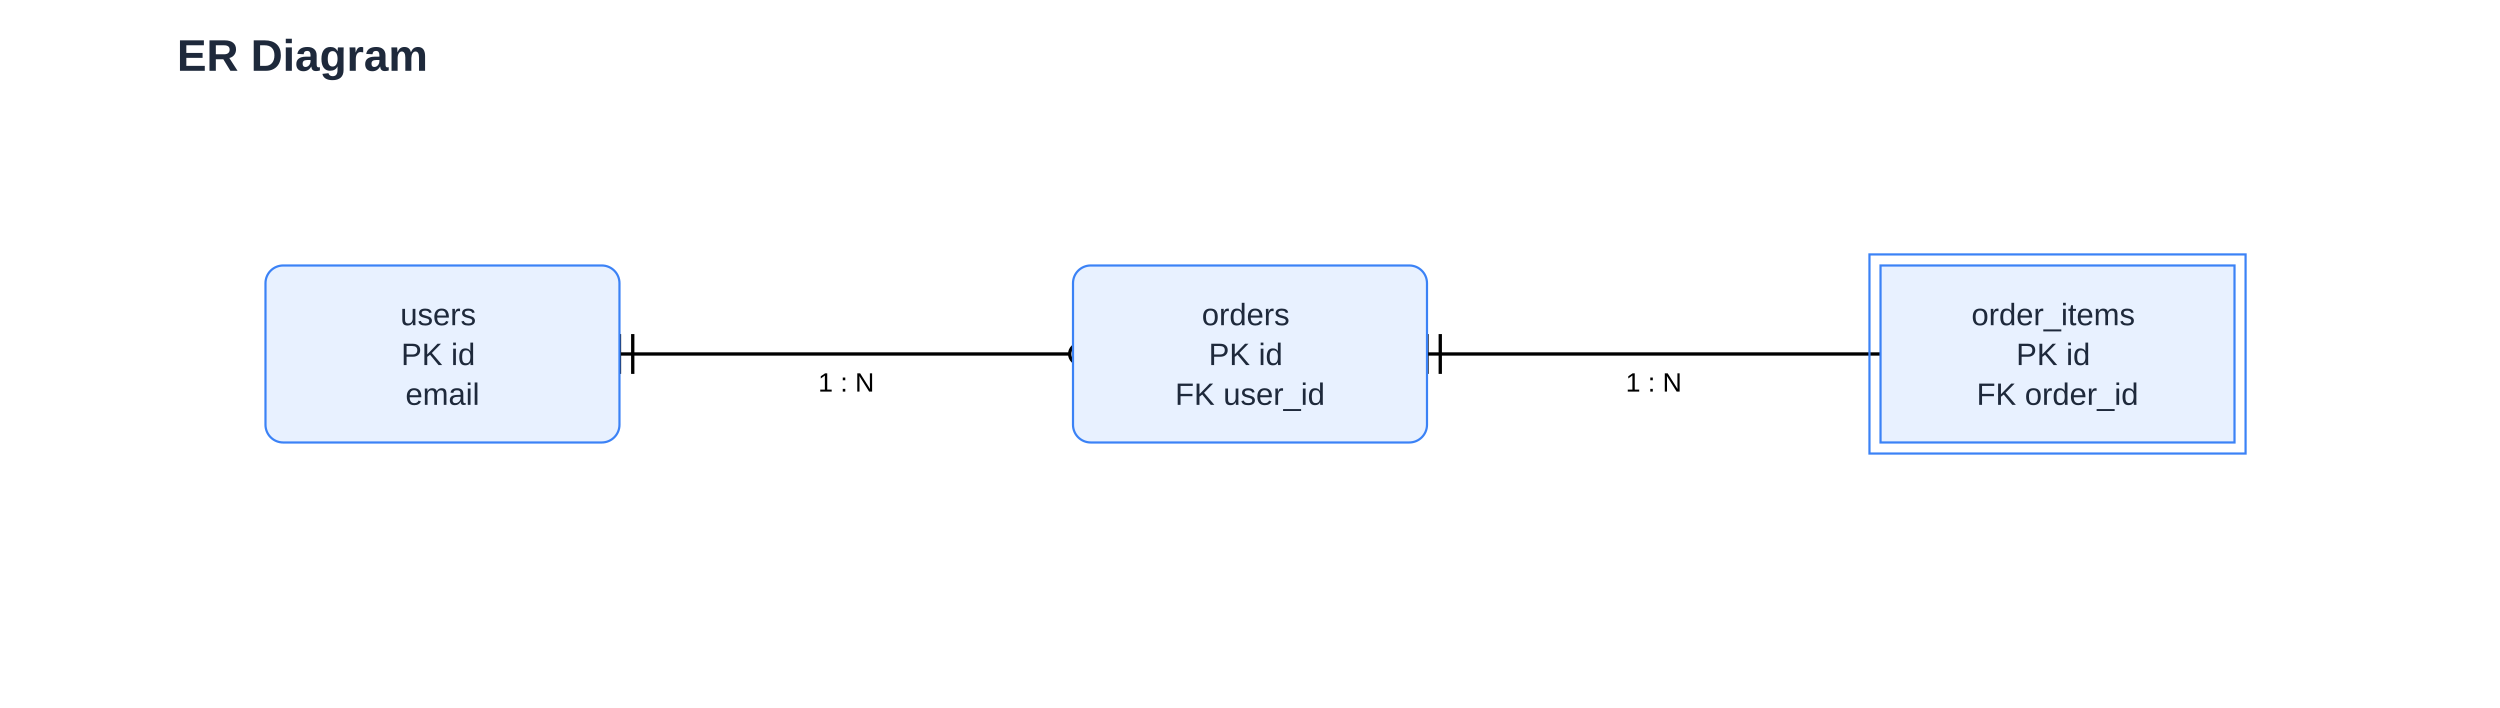
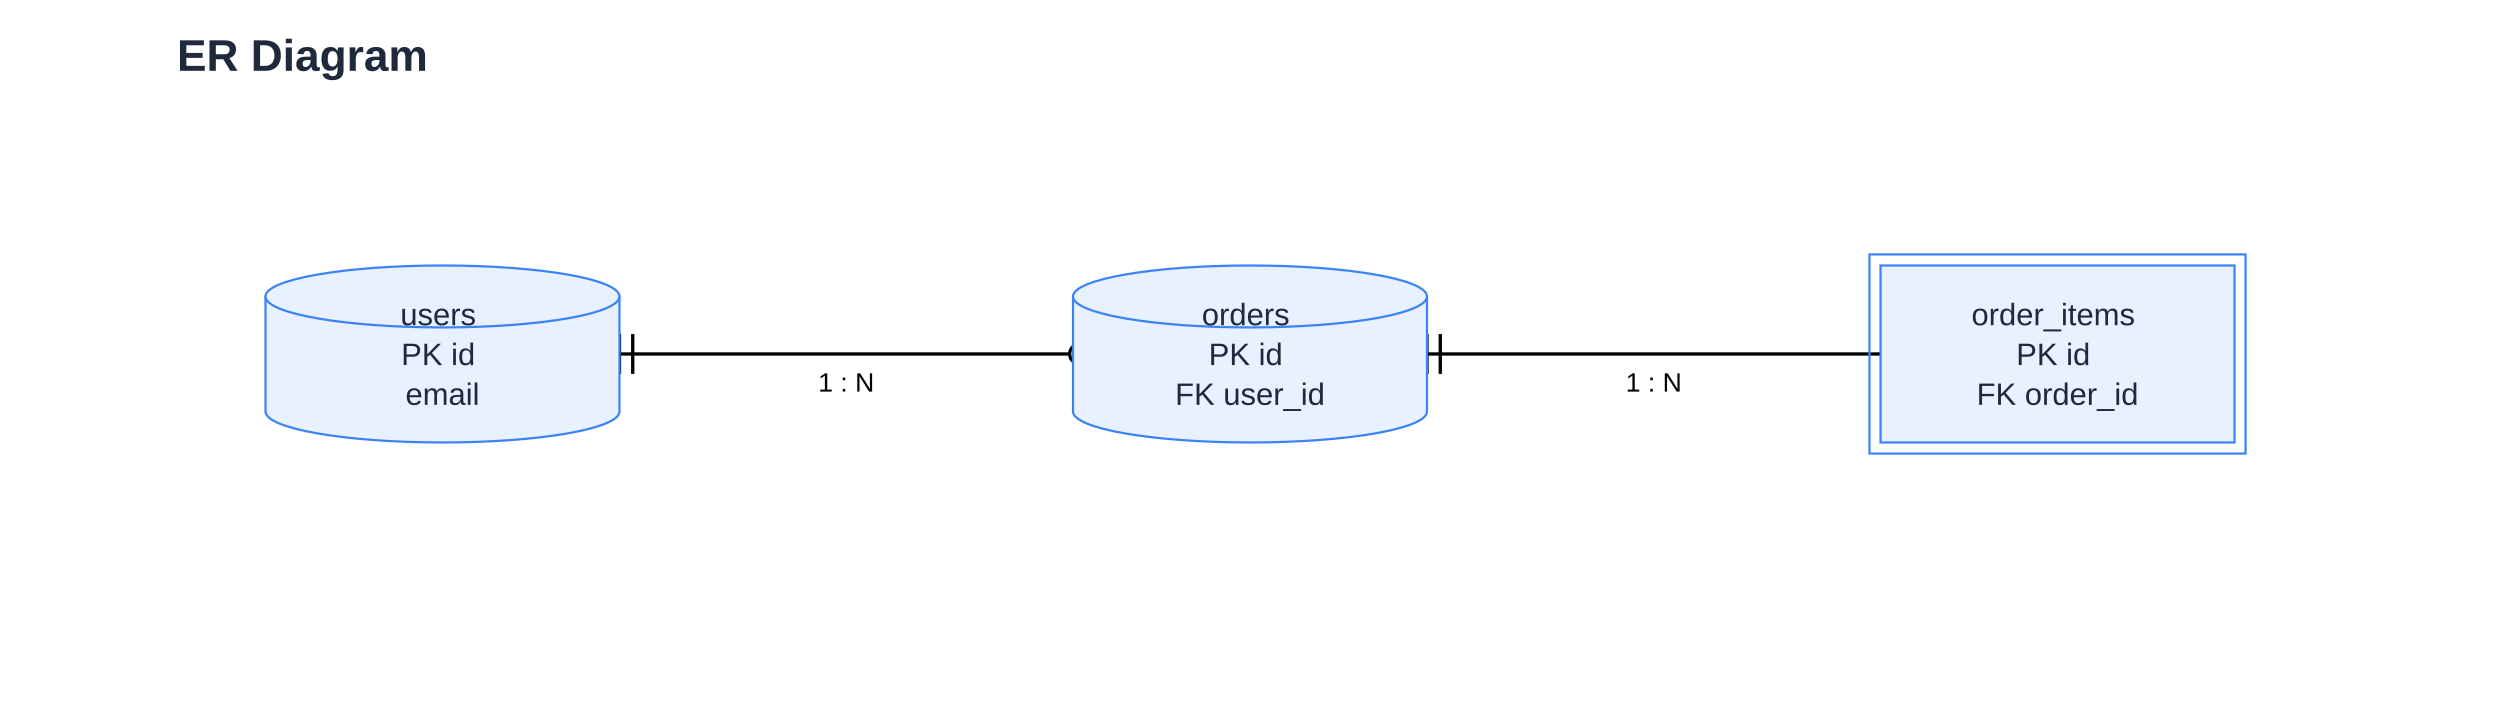
<svg xmlns="http://www.w3.org/2000/svg" width="1130" height="320" viewBox="0 0 1130 320">
  <defs>
    <marker id="arrow" markerWidth="10" markerHeight="10" refX="9" refY="3" orient="auto">
      <path d="M0,0 L10,3 L0,6 z" fill="#000000" />
    </marker>
    <marker id="triangle" markerWidth="12" markerHeight="12" refX="10" refY="6" orient="auto">
      <path d="M0,0 L12,6 L0,12 z" fill="white" stroke="#000000" />
    </marker>
    <marker id="diamondFilled" markerWidth="14" markerHeight="14" refX="7" refY="7" orient="auto">
      <path d="M0,7 L7,0 L14,7 L7,14 z" fill="#000000" />
    </marker>
    <marker id="diamondOpen" markerWidth="14" markerHeight="14" refX="7" refY="7" orient="auto">
      <path d="M0,7 L7,0 L14,7 L7,14 z" fill="white" stroke="#000000" />
    </marker>
    <marker id="erOne" markerWidth="12" markerHeight="14" refX="2" refY="7" orient="auto">
      <path d="M2,1V13 M6,1V13" stroke="#000" />
    </marker>
    <marker id="erMany" markerWidth="14" markerHeight="14" refX="2" refY="7" orient="auto">
      <path d="M2,7L12,1 M2,7L12,7 M2,7L12,13" stroke="#000" fill="none" />
    </marker>
    <marker id="erZeroOne" markerWidth="18" markerHeight="14" refX="2" refY="7" orient="auto">
      <circle cx="5" cy="7" r="3" fill="white" stroke="#000" />
      <path d="M11,1V13" stroke="#000" />
    </marker>
    <marker id="erZeroMany" markerWidth="20" markerHeight="20" refX="2" refY="7" orient="auto">
      <circle cx="4" cy="7" r="3" fill="white" stroke="#000" />
      <path d="M9,7L19,1 M9,7L19,7 M9,7L19,13" stroke="#000" fill="none" />
    </marker>
    <marker id="erOneMany" markerWidth="20" markerHeight="14" refX="2" refY="7" orient="auto">
      <path d="M3,1V13 M8,7L18,1 M8,7L18,7 M8,7L18,13" stroke="#000" fill="none" />
    </marker>
  </defs>
  <rect width="100%" height="100%" fill="#FFFFFF" />
  <text x="80" y="32" font-family="Arial" font-size="20" font-weight="bold" fill="#1E293B">ER Diagram</text>
  <path d="M 280 160 L 485 160" fill="none" stroke="#000000" stroke-width="1.5" marker-start="url(#erOne)" marker-end="url(#erZeroMany)" />
  <text x="382.5" y="177" text-anchor="middle" font-family="Arial" font-size="12" fill="#000000" paint-order="stroke" stroke="white" stroke-width="4" stroke-linejoin="round">1 : N</text>
  <path d="M 645 160 L 850 160" fill="none" stroke="#000000" stroke-width="1.5" marker-start="url(#erOne)" marker-end="url(#erOneMany)" />
  <text x="747.5" y="177" text-anchor="middle" font-family="Arial" font-size="12" fill="#000000" paint-order="stroke" stroke="white" stroke-width="4" stroke-linejoin="round">1 : N</text>
  <g>
-     <rect x="120" y="120" width="160" height="80" rx="8" fill="#E8F1FF" stroke="#3B82F6" />
+     <path d="M120 134 V186 A80 14 0 0 0 280 186 V134 Z" fill="#E8F1FF" stroke="#3B82F6" />
+     <ellipse cx="200" cy="134" rx="80" ry="14" fill="#E8F1FF" stroke="#3B82F6" />
    <text x="200" y="147" text-anchor="middle" font-family="Arial" font-size="14" fill="#1E293B">
      <tspan x="200" dy="0">users</tspan>
      <tspan x="200" dy="18">PK id</tspan>
      <tspan x="200" dy="18">email</tspan>
    </text>
  </g>
  <g>
-     <rect x="485" y="120" width="160" height="80" rx="8" fill="#E8F1FF" stroke="#3B82F6" />
+     <path d="M485 134 V186 A80 14 0 0 0 645 186 V134 Z" fill="#E8F1FF" stroke="#3B82F6" />
+     <ellipse cx="565" cy="134" rx="80" ry="14" fill="#E8F1FF" stroke="#3B82F6" />
    <text x="565" y="147" text-anchor="middle" font-family="Arial" font-size="14" fill="#1E293B">
      <tspan x="565" dy="0">orders</tspan>
      <tspan x="565" dy="18">PK id</tspan>
      <tspan x="565" dy="18">FK user_id</tspan>
    </text>
  </g>
  <g>
    <rect x="845" y="115" width="170" height="90" rx="0" fill="none" stroke="#3B82F6" />
    <rect x="850" y="120" width="160" height="80" rx="0" fill="#E8F1FF" stroke="#3B82F6" />
    <text x="930" y="147" text-anchor="middle" font-family="Arial" font-size="14" fill="#1E293B">
      <tspan x="930" dy="0">order_items</tspan>
      <tspan x="930" dy="18">PK id</tspan>
      <tspan x="930" dy="18">FK order_id</tspan>
    </text>
  </g>
</svg>
